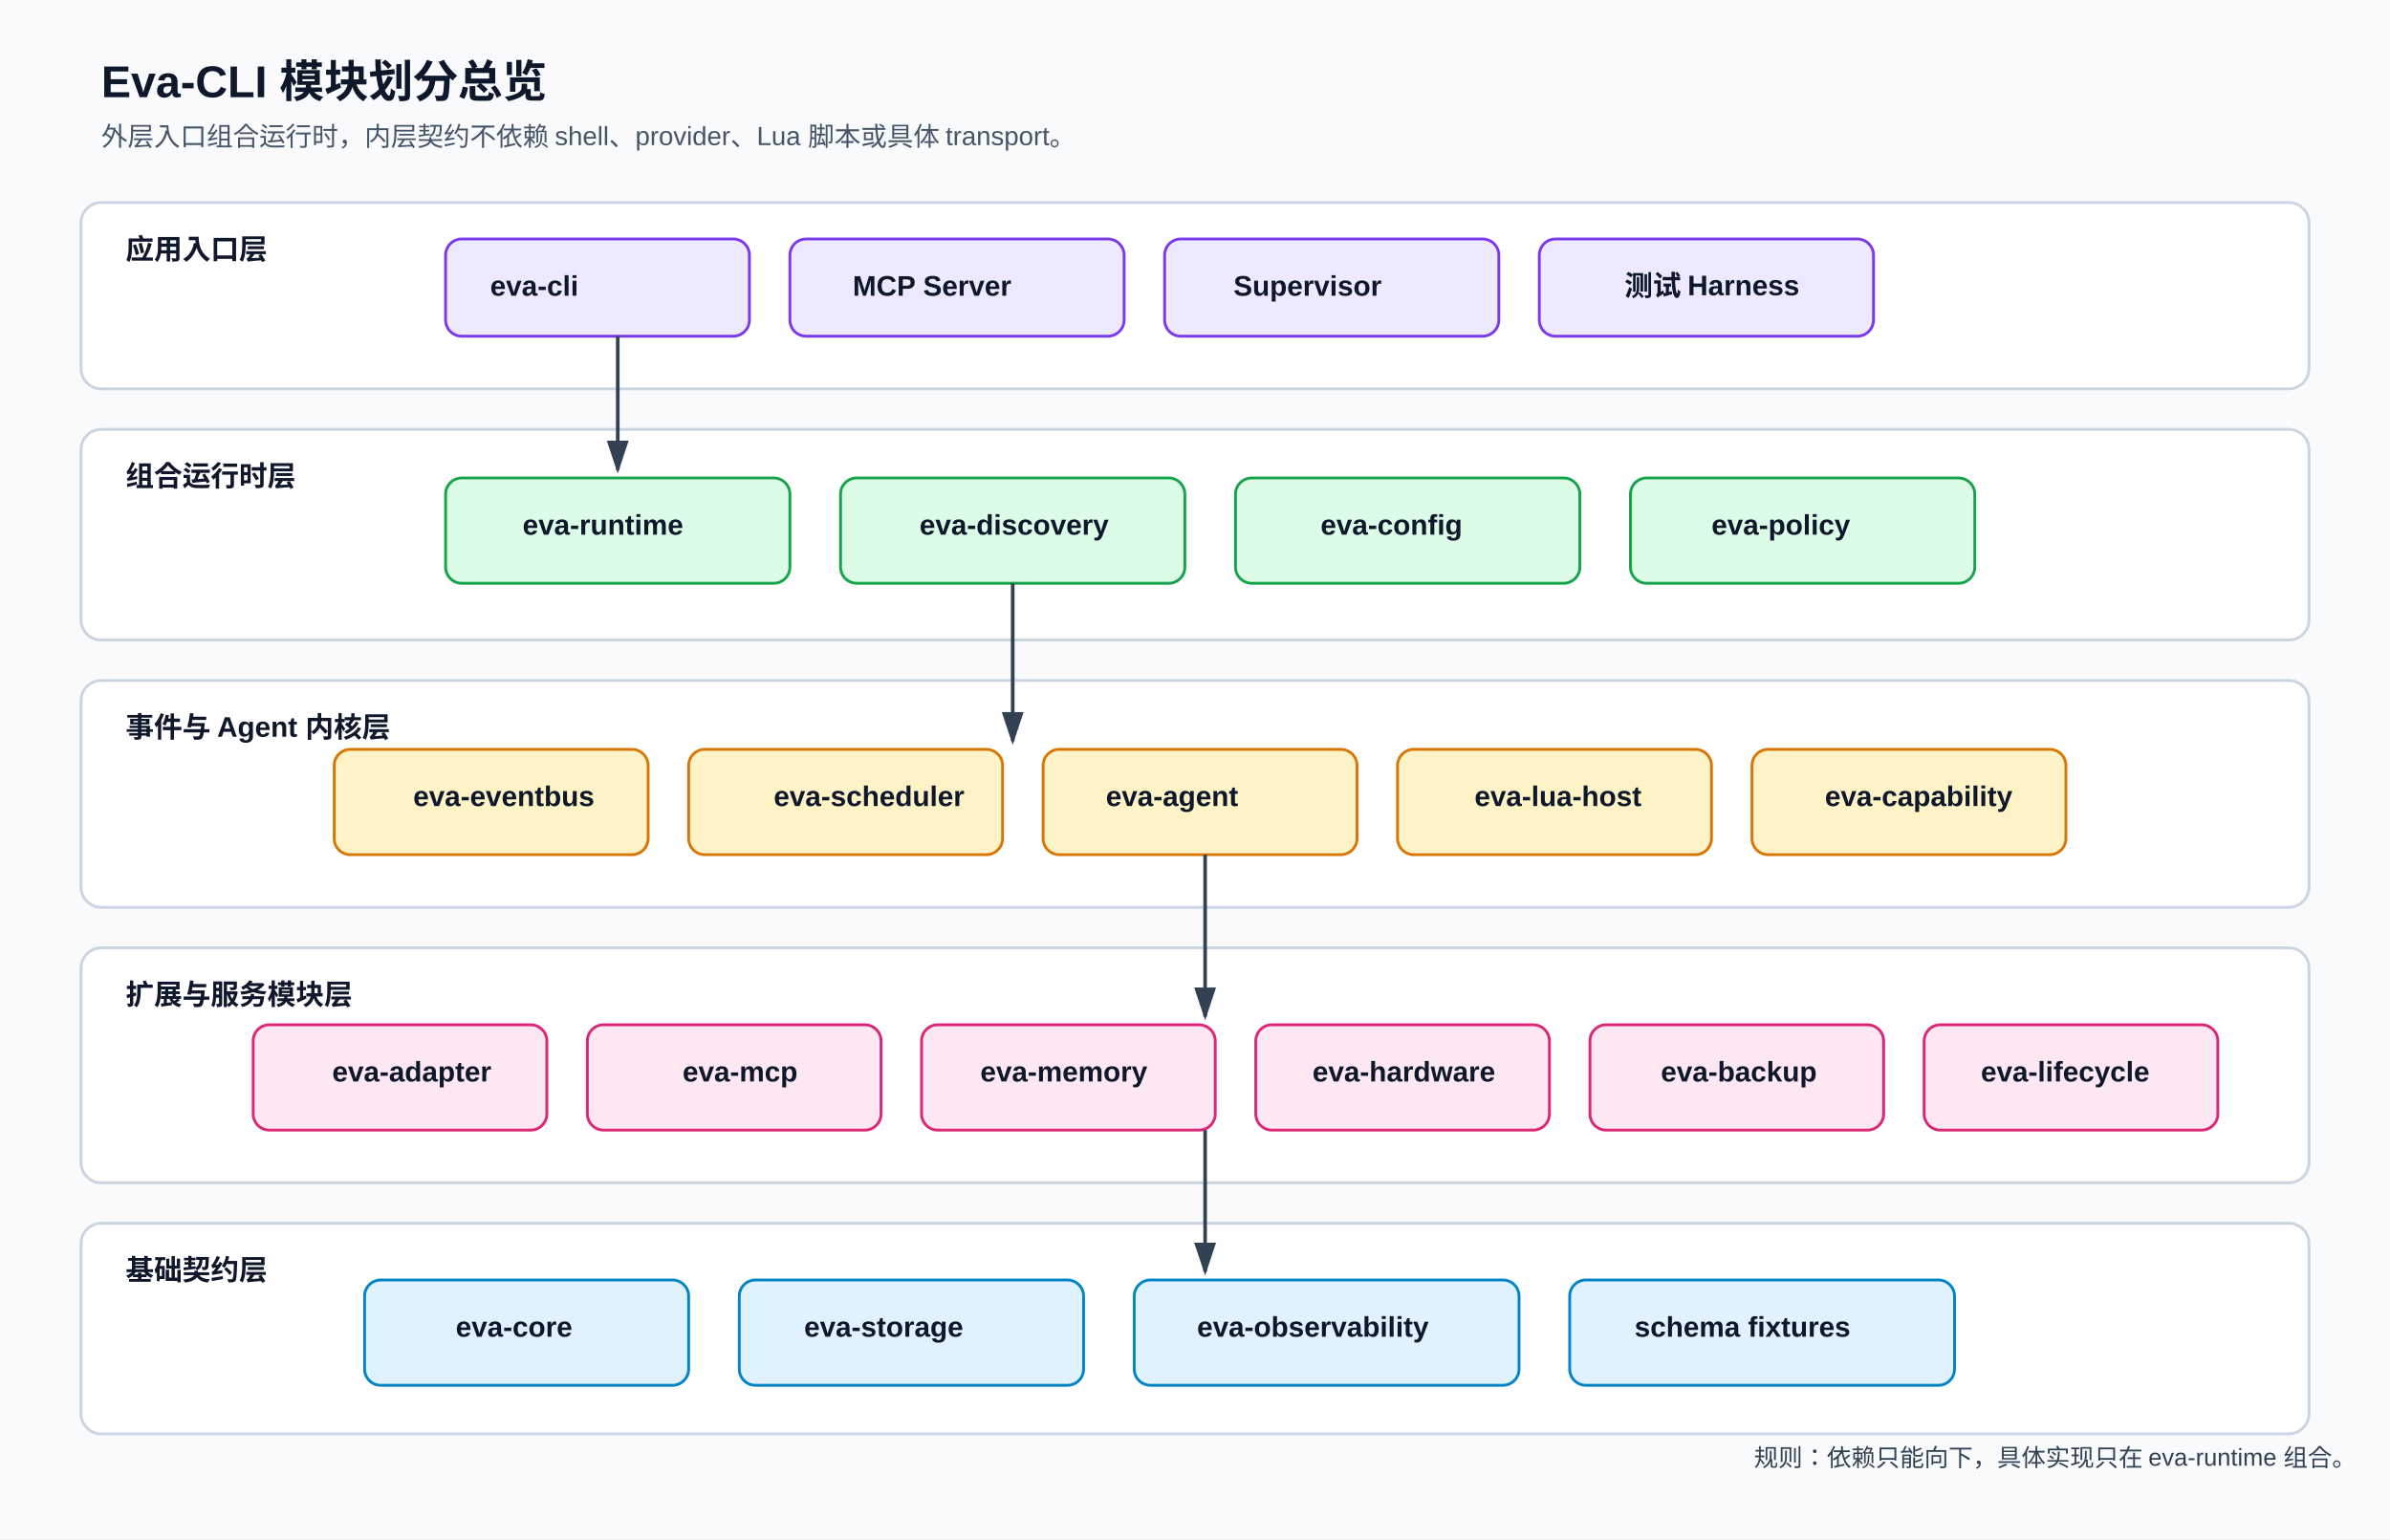
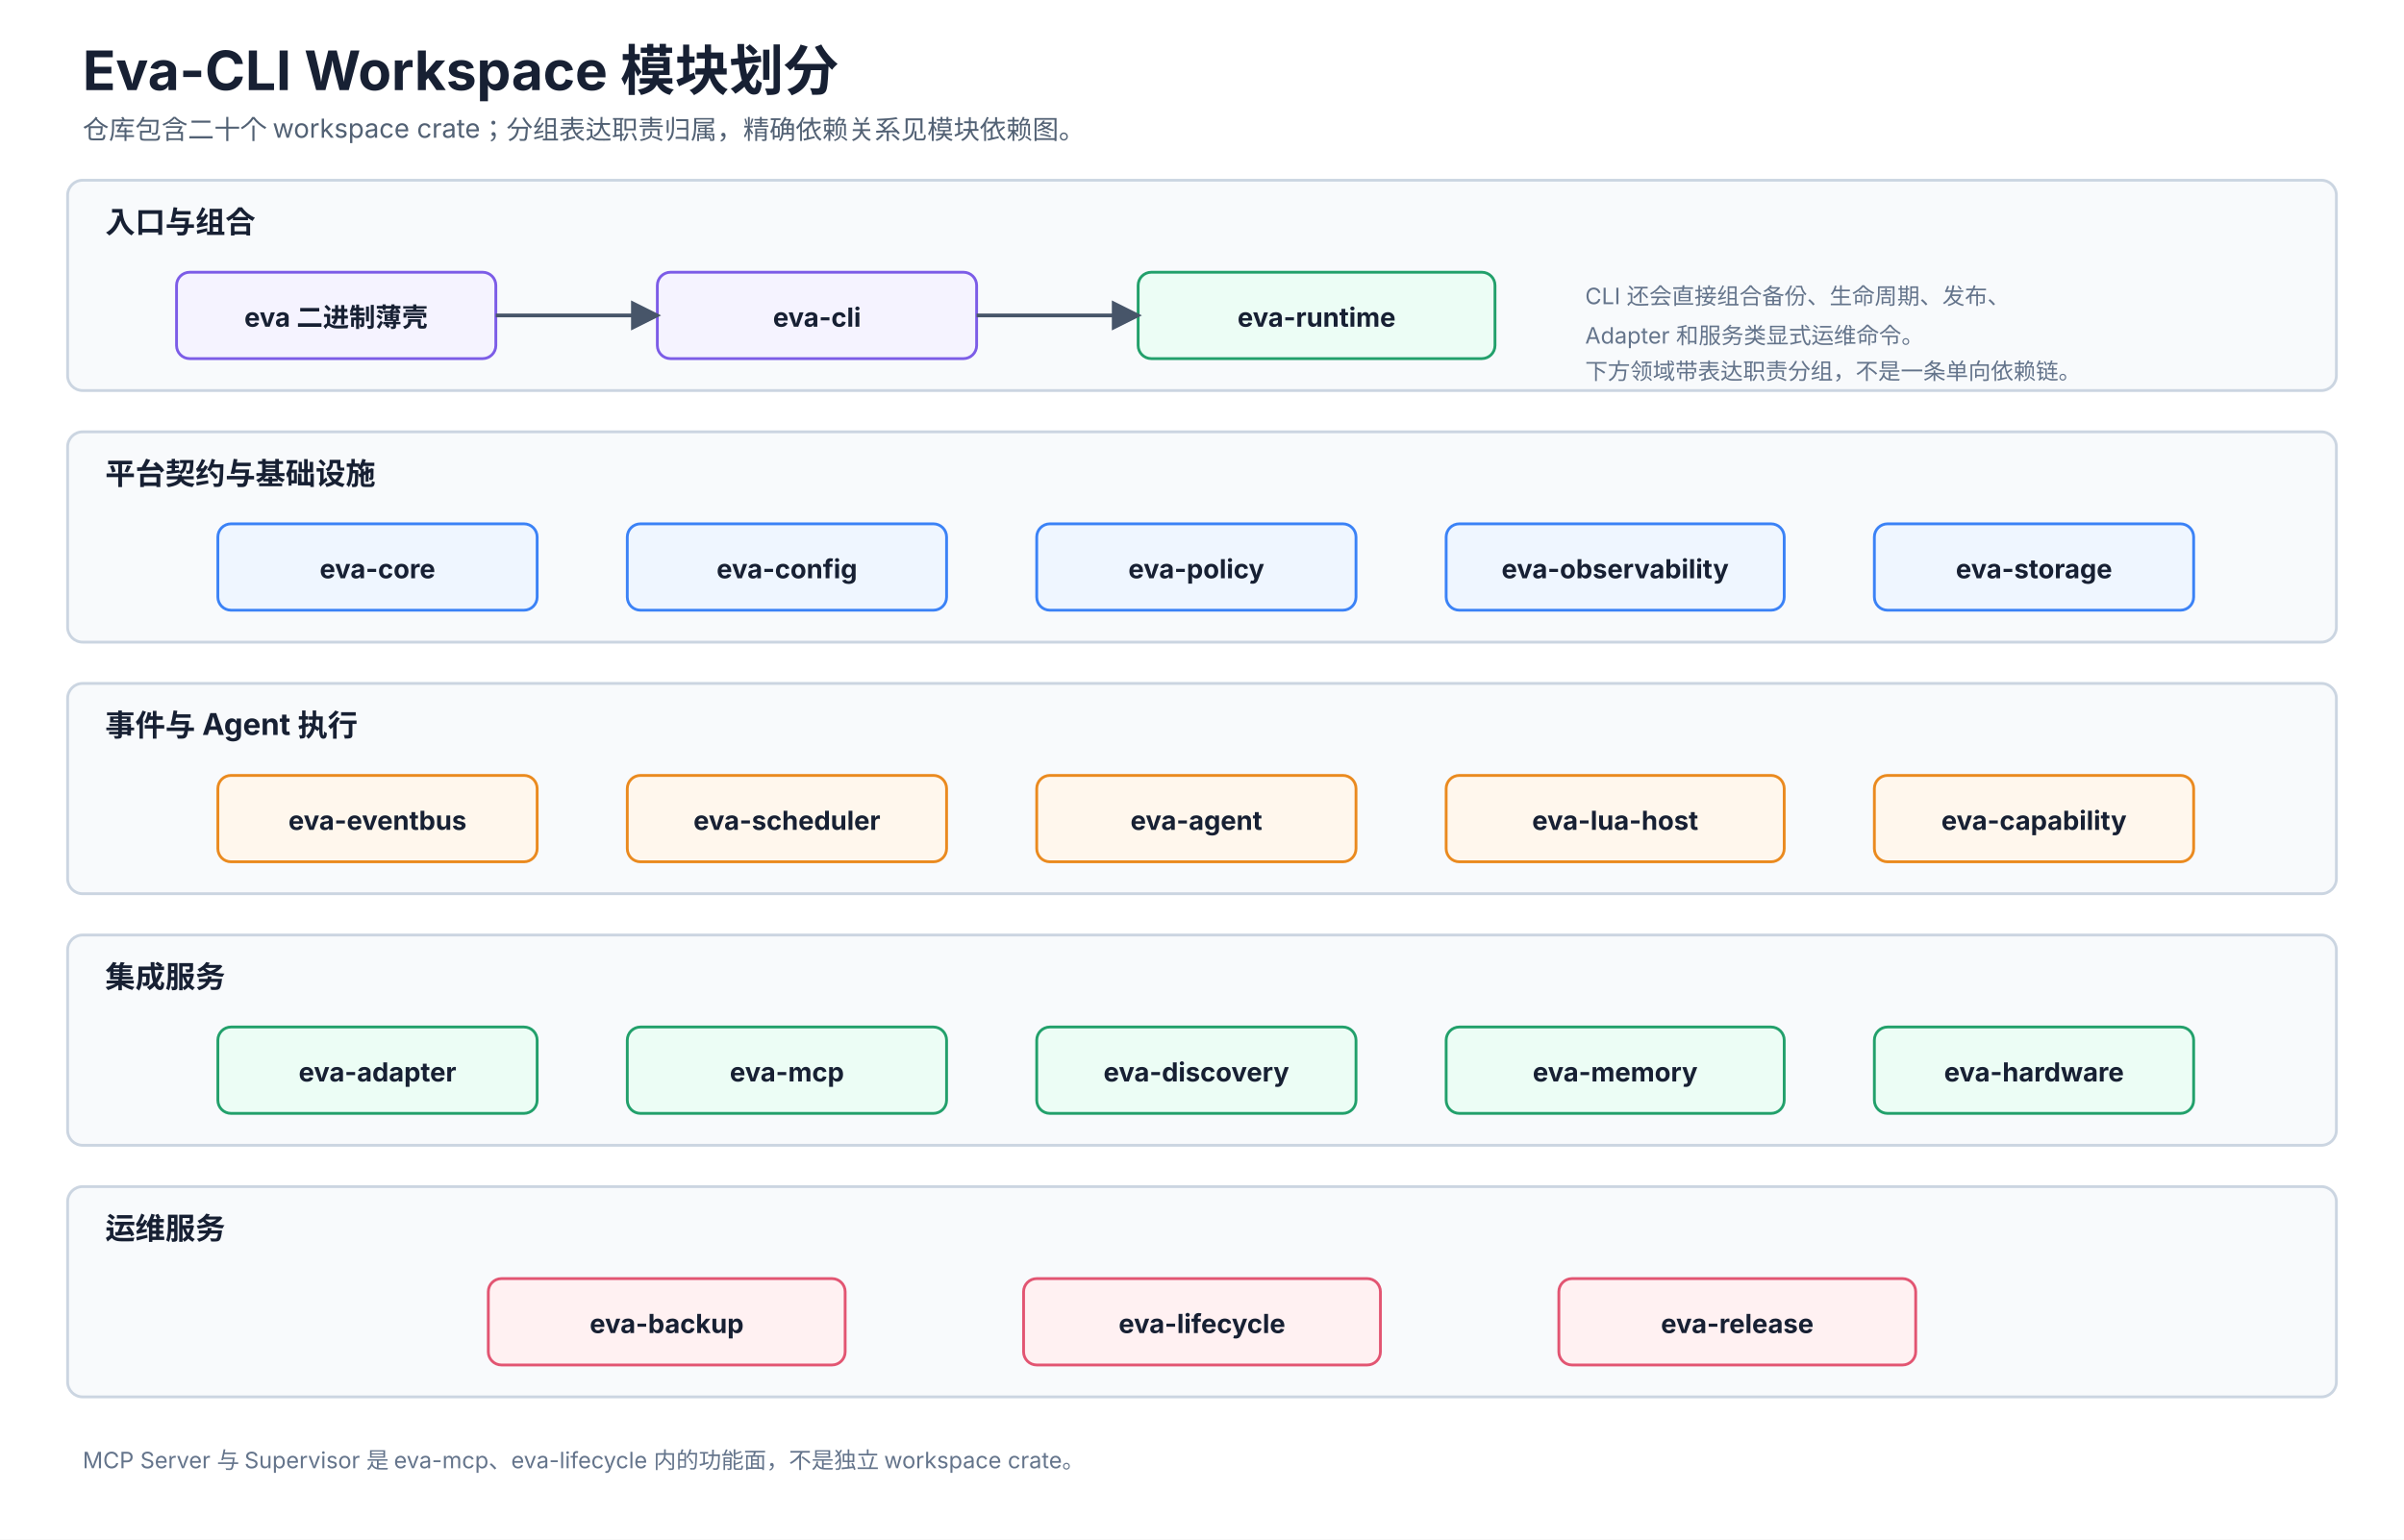
- <svg xmlns="http://www.w3.org/2000/svg" width="1180" height="760" viewBox="0 0 1180 760" role="img" aria-labelledby="title desc">
+ <svg xmlns="http://www.w3.org/2000/svg" width="1280" height="820" viewBox="0 0 1280 820" role="img" aria-labelledby="title desc">
  <defs>
+     <marker id="arrow" markerWidth="8" markerHeight="8" refX="7" refY="4" orient="auto">
+       <path d="M0 0L8 4L0 8Z" fill="#475569" />
+     </marker>
    <style>
-       .bg { fill: #f8fafc; }
-       .band { fill: #ffffff; stroke: #cbd5e1; stroke-width: 1.4; rx: 10; }
-       .foundation { fill: #e0f2fe; stroke: #0284c7; }
-       .runtime { fill: #dcfce7; stroke: #16a34a; }
-       .execution { fill: #fef3c7; stroke: #d97706; }
-       .extension { fill: #fce7f3; stroke: #db2777; }
-       .surface { fill: #ede9fe; stroke: #7c3aed; }
-       .box { stroke-width: 1.4; rx: 8; }
-       .title { font: 700 22px Arial, "Microsoft YaHei", sans-serif; fill: #0f172a; }
-       .subtitle { font: 400 13px Arial, "Microsoft YaHei", sans-serif; fill: #475569; }
-       .label { font: 700 14px Arial, "Microsoft YaHei", sans-serif; fill: #0f172a; }
-       .small { font: 400 12px Arial, "Microsoft YaHei", sans-serif; fill: #334155; }
-       .arrow { stroke: #334155; stroke-width: 1.8; fill: none; marker-end: url(#arrow); }
+       text{font-family:Inter,"Segoe UI","Microsoft YaHei",sans-serif;fill:#172033}.title{font-size:29px;font-weight:700}.subtitle{font-size:14px;fill:#526174}
+       .section{font-size:16px;font-weight:700}.label{font-size:14px;font-weight:700}.small{font-size:12px;fill:#64748b}
+       .panel{fill:#f8fafc;stroke:#cbd5e1;stroke-width:1.5}.purple{fill:#f5f3ff;stroke:#7c5ce7;stroke-width:1.5}
+       .blue{fill:#eff6ff;stroke:#3b82f6;stroke-width:1.5}.green{fill:#ecfdf5;stroke:#22a06b;stroke-width:1.5}
+       .orange{fill:#fff7ed;stroke:#ea8a1f;stroke-width:1.5}.rose{fill:#fff1f2;stroke:#e25572;stroke-width:1.5}
+       .line{fill:none;stroke:#475569;stroke-width:2;marker-end:url(#arrow)}.dash{stroke-dasharray:7 6}
    </style>
-     <marker id="arrow" markerWidth="10" markerHeight="10" refX="8" refY="3" orient="auto" markerUnits="strokeWidth">
-       <path d="M0,0 L0,6 L9,3 z" fill="#334155" />
-     </marker>
  </defs>
-   <rect class="bg" x="0" y="0" width="1180" height="760" />
-   <text class="title" x="50" y="48">Eva-CLI 模块划分总览</text>
-   <text class="subtitle" x="50" y="72">外层入口组合运行时，内层契约不依赖 shell、provider、Lua 脚本或具体 transport。</text>
-   <rect class="band" x="40" y="100" width="1100" height="92" />
-   <text class="label" x="62" y="128">应用入口层</text>
-   <rect class="box surface" x="220" y="118" width="150" height="48" />
-   <text class="label" x="242" y="146">eva-cli</text>
-   <rect class="box surface" x="390" y="118" width="165" height="48" />
-   <text class="label" x="421" y="146">MCP Server</text>
-   <rect class="box surface" x="575" y="118" width="165" height="48" />
-   <text class="label" x="609" y="146">Supervisor</text>
-   <rect class="box surface" x="760" y="118" width="165" height="48" />
-   <text class="label" x="802" y="146">测试 Harness</text>
-   <rect class="band" x="40" y="212" width="1100" height="104" />
-   <text class="label" x="62" y="240">组合运行时层</text>
-   <rect class="box runtime" x="220" y="236" width="170" height="52" />
-   <text class="label" x="258" y="264">eva-runtime</text>
-   <rect class="box runtime" x="415" y="236" width="170" height="52" />
-   <text class="label" x="454" y="264">eva-discovery</text>
-   <rect class="box runtime" x="610" y="236" width="170" height="52" />
-   <text class="label" x="652" y="264">eva-config</text>
-   <rect class="box runtime" x="805" y="236" width="170" height="52" />
-   <text class="label" x="845" y="264">eva-policy</text>
-   <rect class="band" x="40" y="336" width="1100" height="112" />
-   <text class="label" x="62" y="364">事件与 Agent 内核层</text>
-   <rect class="box execution" x="165" y="370" width="155" height="52" />
-   <text class="label" x="204" y="398">eva-eventbus</text>
-   <rect class="box execution" x="340" y="370" width="155" height="52" />
-   <text class="label" x="382" y="398">eva-scheduler</text>
-   <rect class="box execution" x="515" y="370" width="155" height="52" />
-   <text class="label" x="546" y="398">eva-agent</text>
-   <rect class="box execution" x="690" y="370" width="155" height="52" />
-   <text class="label" x="728" y="398">eva-lua-host</text>
-   <rect class="box execution" x="865" y="370" width="155" height="52" />
-   <text class="label" x="901" y="398">eva-capability</text>
-   <rect class="band" x="40" y="468" width="1100" height="116" />
-   <text class="label" x="62" y="496">扩展与服务模块层</text>
-   <rect class="box extension" x="125" y="506" width="145" height="52" />
-   <text class="label" x="164" y="534">eva-adapter</text>
-   <rect class="box extension" x="290" y="506" width="145" height="52" />
-   <text class="label" x="337" y="534">eva-mcp</text>
-   <rect class="box extension" x="455" y="506" width="145" height="52" />
-   <text class="label" x="484" y="534">eva-memory</text>
-   <rect class="box extension" x="620" y="506" width="145" height="52" />
-   <text class="label" x="648" y="534">eva-hardware</text>
-   <rect class="box extension" x="785" y="506" width="145" height="52" />
-   <text class="label" x="820" y="534">eva-backup</text>
-   <rect class="box extension" x="950" y="506" width="145" height="52" />
-   <text class="label" x="978" y="534">eva-lifecycle</text>
-   <rect class="band" x="40" y="604" width="1100" height="104" />
-   <text class="label" x="62" y="632">基础契约层</text>
-   <rect class="box foundation" x="180" y="632" width="160" height="52" />
-   <text class="label" x="225" y="660">eva-core</text>
-   <rect class="box foundation" x="365" y="632" width="170" height="52" />
-   <text class="label" x="397" y="660">eva-storage</text>
-   <rect class="box foundation" x="560" y="632" width="190" height="52" />
-   <text class="label" x="591" y="660">eva-observability</text>
-   <rect class="box foundation" x="775" y="632" width="190" height="52" />
-   <text class="label" x="807" y="660">schema fixtures</text>
-   <path class="arrow" d="M305 166 C305 198 305 204 305 232" />
-   <path class="arrow" d="M500 288 C500 326 500 334 500 366" />
-   <path class="arrow" d="M595 422 C595 452 595 466 595 502" />
-   <path class="arrow" d="M595 558 C595 590 595 598 595 628" />
-   <text class="small" x="866" y="724">规则：依赖只能向下，具体实现只在 eva-runtime 组合。</text>
+   <rect width="1280" height="820" fill="#ffffff" />
+   <text class="title" x="44" y="48">Eva-CLI Workspace 模块划分</text>
+   <text class="subtitle" x="44" y="74">仓库包含二十个 workspace crate；分组表达职责归属，精确依赖关系见模块依赖图。</text>
+   <rect class="panel" x="36" y="96" width="1208" height="112" rx="8" />
+   <text class="section" x="56" y="124">入口与组合</text>
+   <rect class="purple" x="94" y="145" width="170" height="46" rx="7" />
+   <text class="label" x="179" y="174" text-anchor="middle">eva 二进制薄壳</text>
+   <rect class="purple" x="350" y="145" width="170" height="46" rx="7" />
+   <text class="label" x="435" y="174" text-anchor="middle">eva-cli</text>
+   <rect class="green" x="606" y="145" width="190" height="46" rx="7" />
+   <text class="label" x="701" y="174" text-anchor="middle">eva-runtime</text>
+   <path class="line" d="M264 168H350" />
+   <path class="line" d="M520 168H606" />
+   <text class="small" x="844" y="162">CLI 还会直接组合备份、生命周期、发布、</text>
+   <text class="small" x="844" y="183">Adapter 和服务类显式运维命令。</text>
+   <rect class="panel" x="36" y="230" width="1208" height="112" rx="8" />
+   <text class="section" x="56" y="258">平台契约与基础设施</text>
+   <rect class="blue" x="116" y="279" width="170" height="46" rx="7" />
+   <text class="label" x="201" y="308" text-anchor="middle">eva-core</text>
+   <rect class="blue" x="334" y="279" width="170" height="46" rx="7" />
+   <text class="label" x="419" y="308" text-anchor="middle">eva-config</text>
+   <rect class="blue" x="552" y="279" width="170" height="46" rx="7" />
+   <text class="label" x="637" y="308" text-anchor="middle">eva-policy</text>
+   <rect class="blue" x="770" y="279" width="180" height="46" rx="7" />
+   <text class="label" x="860" y="308" text-anchor="middle">eva-observability</text>
+   <rect class="blue" x="998" y="279" width="170" height="46" rx="7" />
+   <text class="label" x="1083" y="308" text-anchor="middle">eva-storage</text>
+   <rect class="panel" x="36" y="364" width="1208" height="112" rx="8" />
+   <text class="section" x="56" y="392">事件与 Agent 执行</text>
+   <rect class="orange" x="116" y="413" width="170" height="46" rx="7" />
+   <text class="label" x="201" y="442" text-anchor="middle">eva-eventbus</text>
+   <rect class="orange" x="334" y="413" width="170" height="46" rx="7" />
+   <text class="label" x="419" y="442" text-anchor="middle">eva-scheduler</text>
+   <rect class="orange" x="552" y="413" width="170" height="46" rx="7" />
+   <text class="label" x="637" y="442" text-anchor="middle">eva-agent</text>
+   <rect class="orange" x="770" y="413" width="180" height="46" rx="7" />
+   <text class="label" x="860" y="442" text-anchor="middle">eva-lua-host</text>
+   <rect class="orange" x="998" y="413" width="170" height="46" rx="7" />
+   <text class="label" x="1083" y="442" text-anchor="middle">eva-capability</text>
+   <rect class="panel" x="36" y="498" width="1208" height="112" rx="8" />
+   <text class="section" x="56" y="526">集成服务</text>
+   <rect class="green" x="116" y="547" width="170" height="46" rx="7" />
+   <text class="label" x="201" y="576" text-anchor="middle">eva-adapter</text>
+   <rect class="green" x="334" y="547" width="170" height="46" rx="7" />
+   <text class="label" x="419" y="576" text-anchor="middle">eva-mcp</text>
+   <rect class="green" x="552" y="547" width="170" height="46" rx="7" />
+   <text class="label" x="637" y="576" text-anchor="middle">eva-discovery</text>
+   <rect class="green" x="770" y="547" width="180" height="46" rx="7" />
+   <text class="label" x="860" y="576" text-anchor="middle">eva-memory</text>
+   <rect class="green" x="998" y="547" width="170" height="46" rx="7" />
+   <text class="label" x="1083" y="576" text-anchor="middle">eva-hardware</text>
+   <rect class="panel" x="36" y="632" width="1208" height="112" rx="8" />
+   <text class="section" x="56" y="660">运维服务</text>
+   <rect class="rose" x="260" y="681" width="190" height="46" rx="7" />
+   <text class="label" x="355" y="710" text-anchor="middle">eva-backup</text>
+   <rect class="rose" x="545" y="681" width="190" height="46" rx="7" />
+   <text class="label" x="640" y="710" text-anchor="middle">eva-lifecycle</text>
+   <rect class="rose" x="830" y="681" width="190" height="46" rx="7" />
+   <text class="label" x="925" y="710" text-anchor="middle">eva-release</text>
+   <text class="small" x="844" y="202">下方领域带表达职责分组，不是一条单向依赖链。</text>
+   <text class="small" x="44" y="782">MCP Server 与 Supervisor 是 eva-mcp、eva-lifecycle 内的功能面，不是独立 workspace crate。</text>
</svg>
